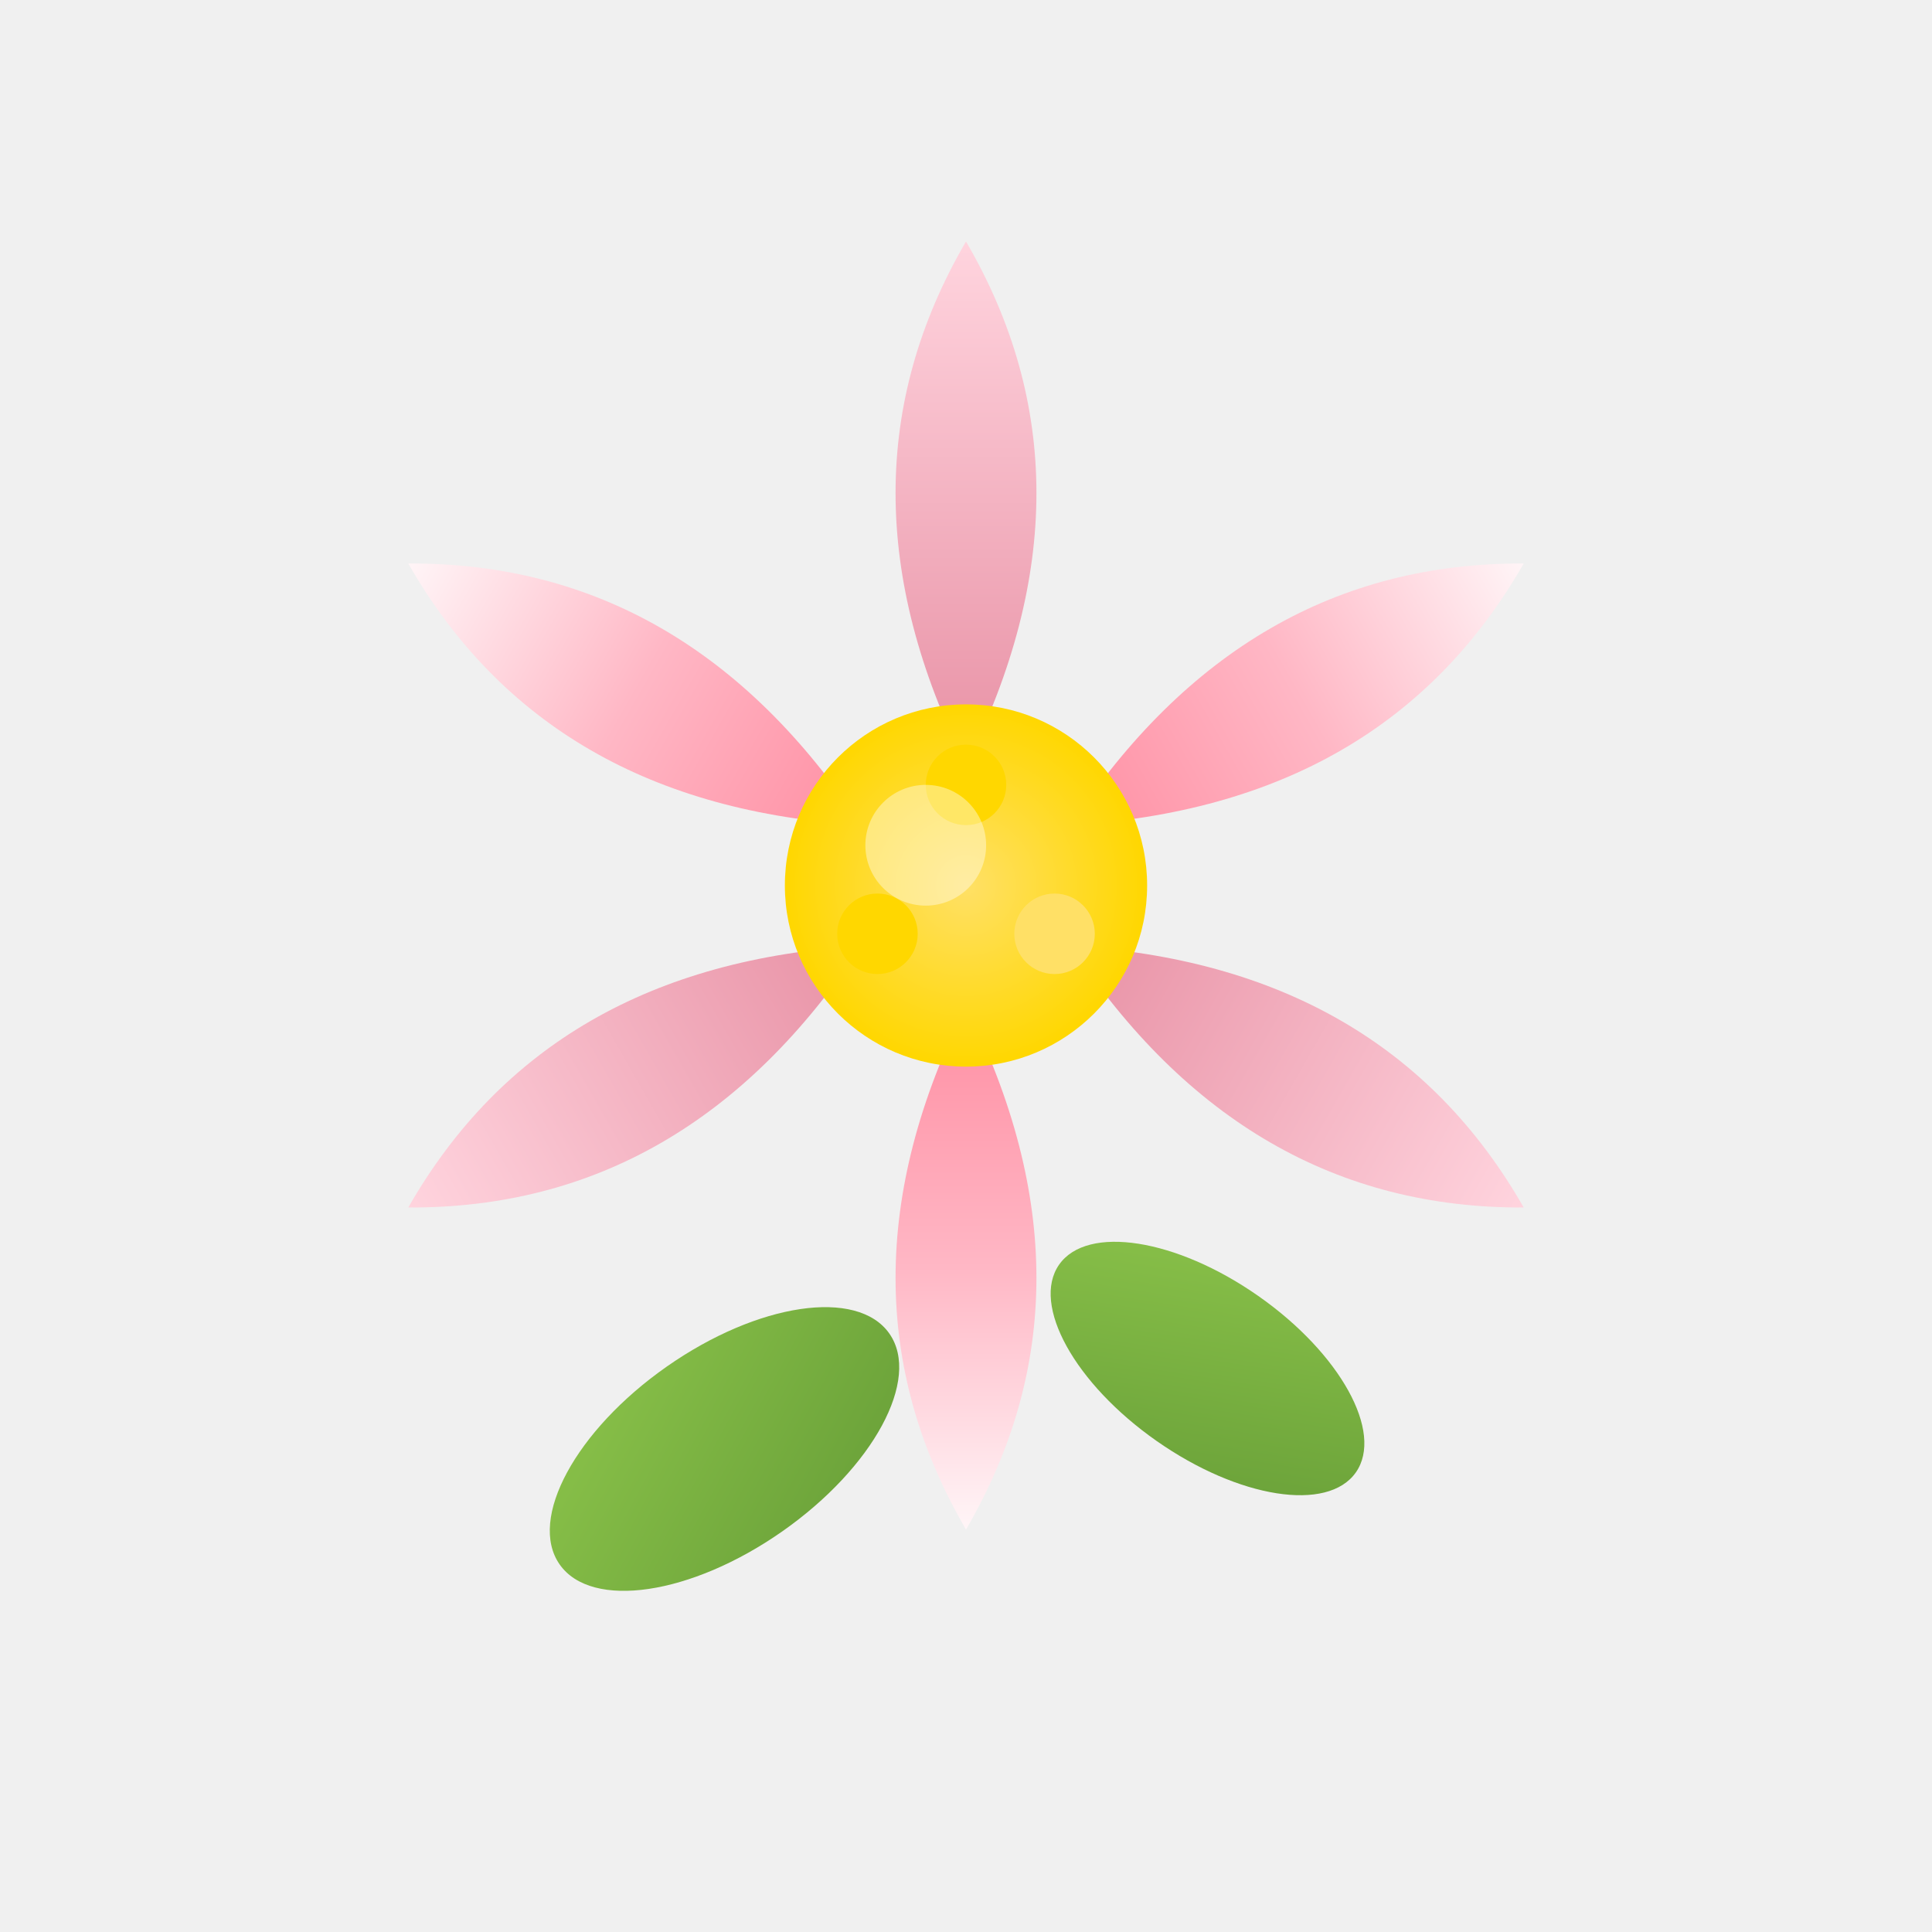
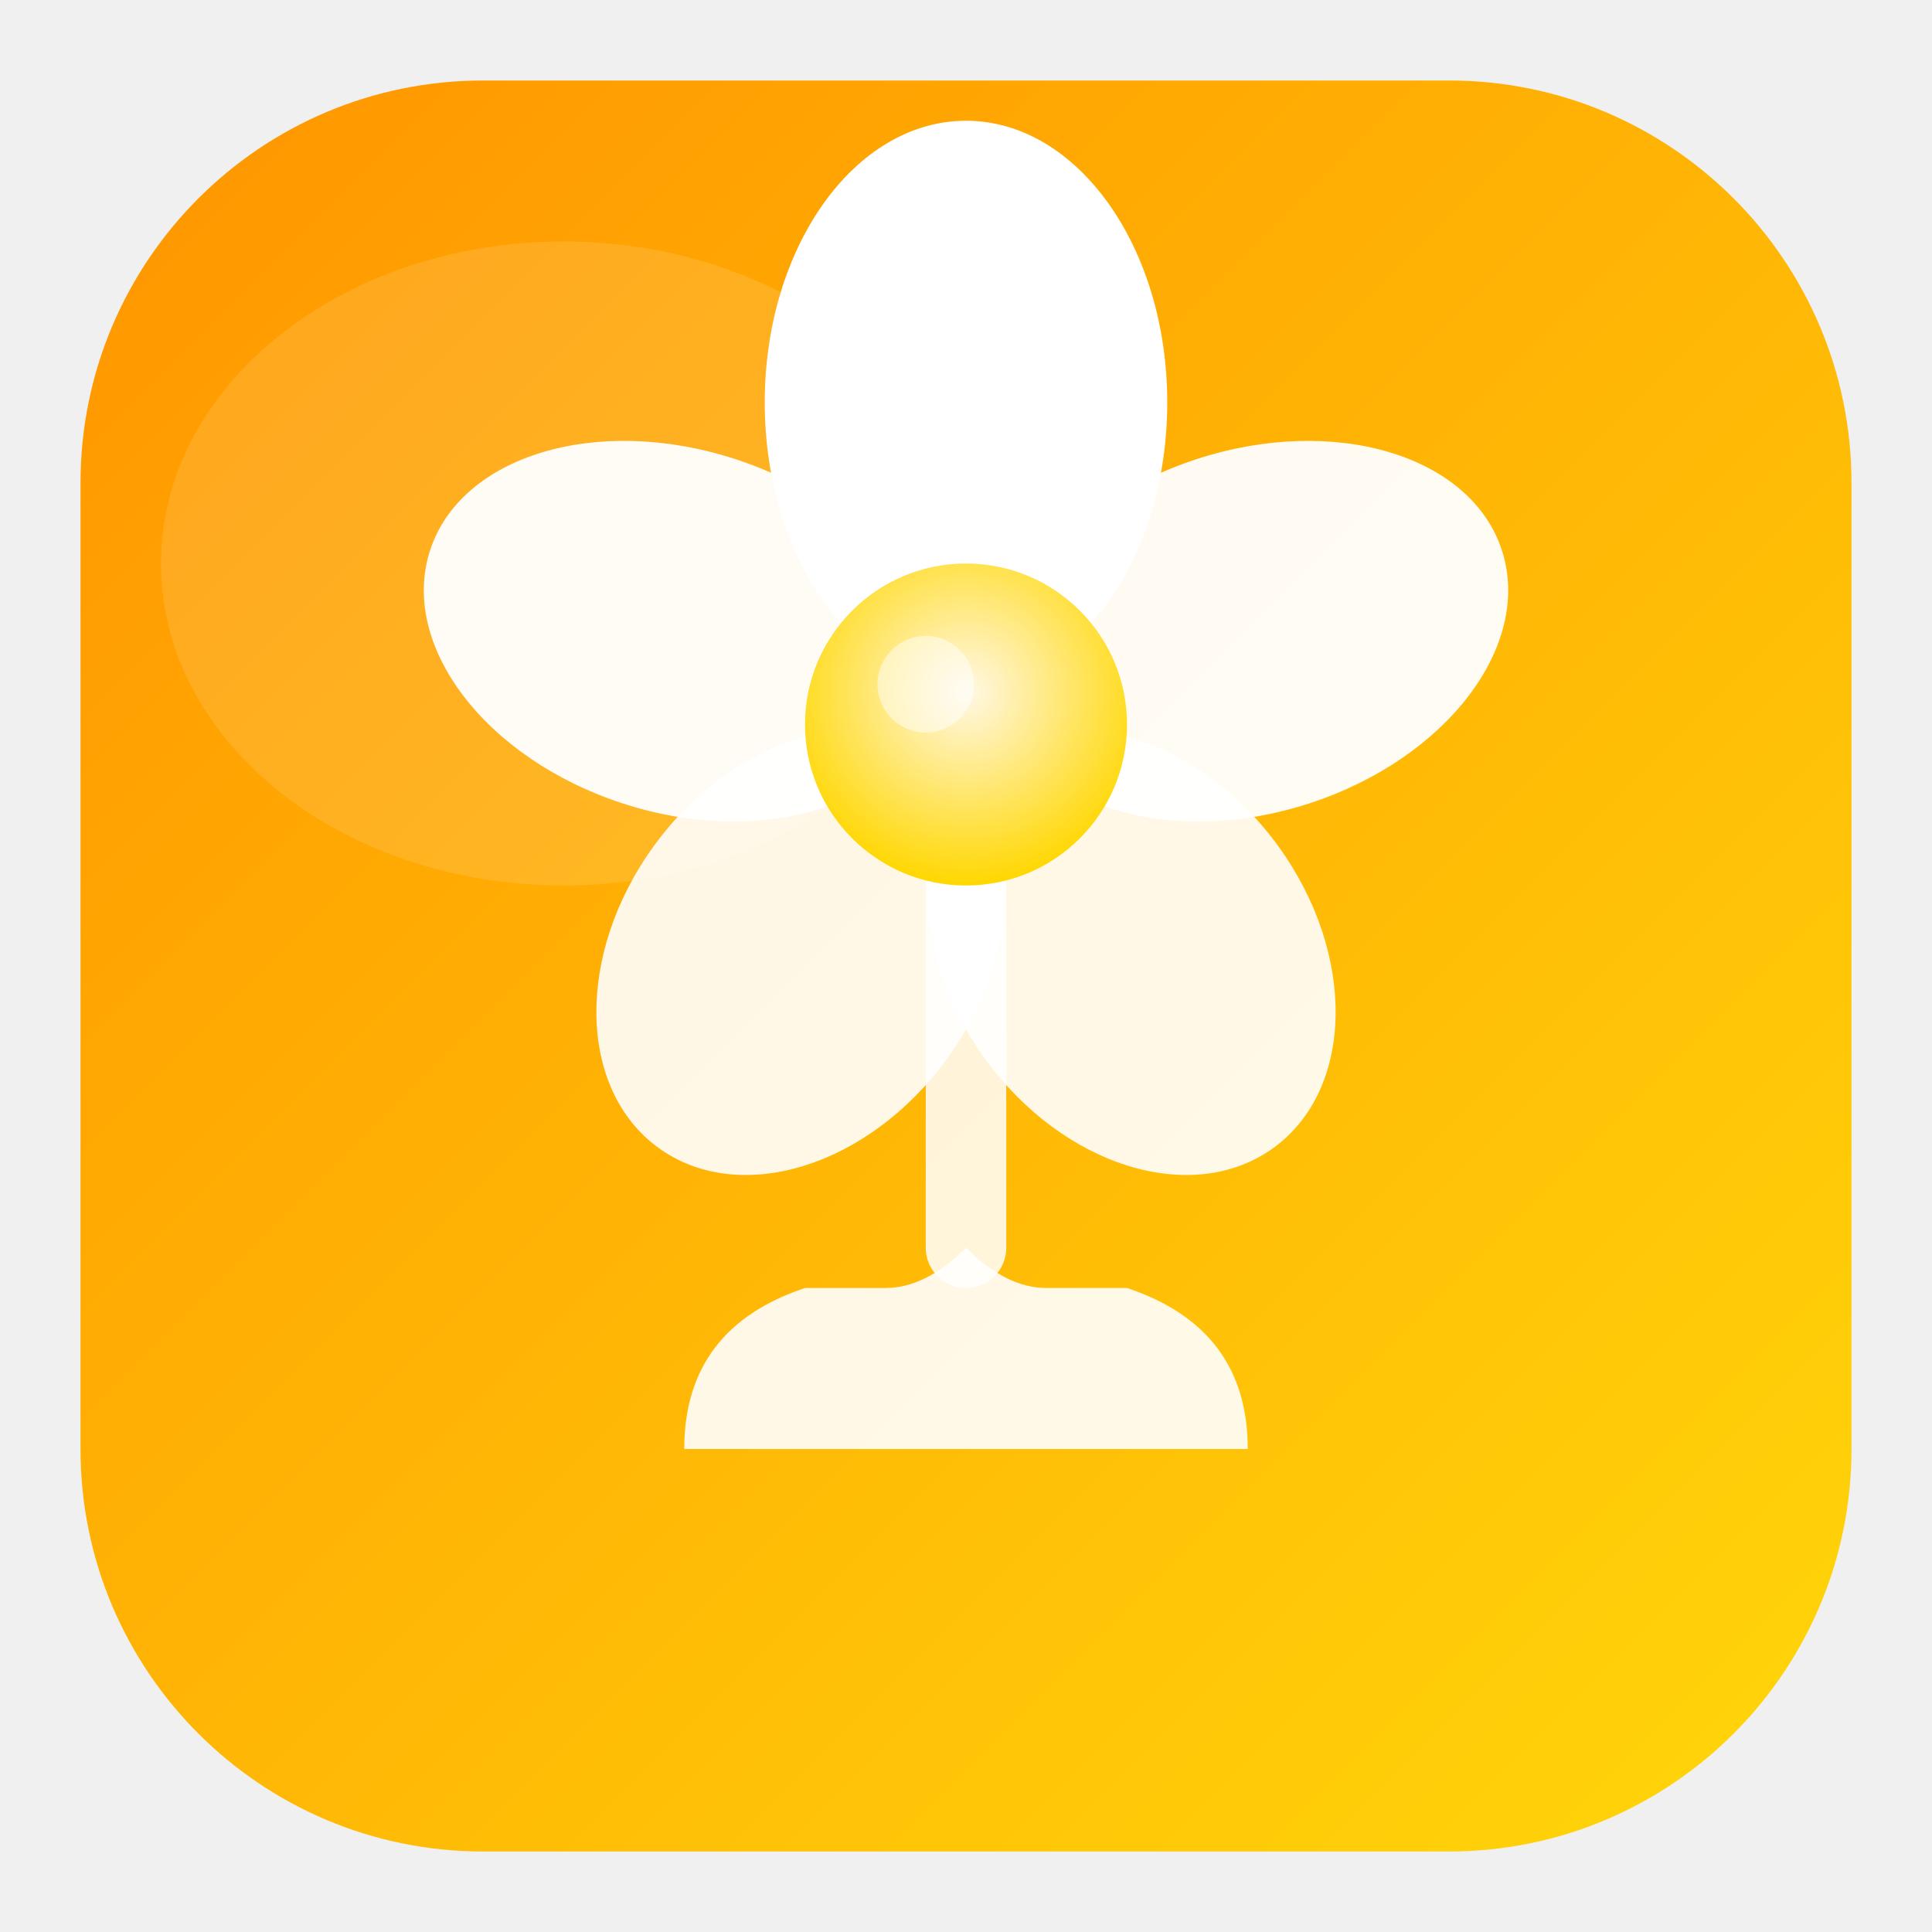
<svg xmlns="http://www.w3.org/2000/svg" viewBox="0 0 48 48">
  <defs>
-     <linearGradient id="petal48" x1="0%" y1="100%" x2="0%" y2="0%">
-       <stop offset="0%" stop-color="#FF8FA3" />
-       <stop offset="50%" stop-color="#FFB7C5" />
-       <stop offset="100%" stop-color="#FFF5F7" />
+     <linearGradient id="bgGradient48" x1="0%" y1="0%" x2="100%" y2="100%">
+       <stop offset="0%" stop-color="#FF9500" />
+       <stop offset="100%" stop-color="#FFD60A" />
    </linearGradient>
-     <linearGradient id="petalAlt48" x1="0%" y1="100%" x2="0%" y2="0%">
-       <stop offset="0%" stop-color="#E891A5" />
-       <stop offset="100%" stop-color="#FFD4DE" />
-     </linearGradient>
-     <radialGradient id="center48" cx="50%" cy="50%" r="50%">
-       <stop offset="0%" stop-color="#FFE066" />
+     <radialGradient id="centerGold48" cx="50%" cy="40%" r="60%">
+       <stop offset="0%" stop-color="#FFF8E7" />
      <stop offset="100%" stop-color="#FFD700" />
    </radialGradient>
-     <linearGradient id="stem48" x1="0%" y1="0%" x2="0%" y2="100%">
-       <stop offset="0%" stop-color="#7CB342" />
-       <stop offset="100%" stop-color="#558B2F" />
-     </linearGradient>
-     <linearGradient id="leaf48" x1="0%" y1="0%" x2="100%" y2="100%">
-       <stop offset="0%" stop-color="#8BC34A" />
-       <stop offset="100%" stop-color="#689F38" />
-     </linearGradient>
  </defs>
-   <path d="M24 30 L24 42" stroke="url(#stem48)" stroke-width="2.5" stroke-linecap="round" />
-   <ellipse cx="18" cy="36" rx="5" ry="2.5" fill="url(#leaf48)" transform="rotate(-35 18 36)" />
-   <ellipse cx="30" cy="34" rx="4.5" ry="2.2" fill="url(#leaf48)" transform="rotate(35 30 34)" />
-   <g transform="translate(24, 22)">
-     <path d="M0 -3 Q-3.5 -10 0 -16 Q3.5 -10 0 -3" fill="url(#petalAlt48)" transform="rotate(0)" />
-     <path d="M0 -3 Q-3.5 -10 0 -16 Q3.5 -10 0 -3" fill="url(#petal48)" transform="rotate(60)" />
-     <path d="M0 -3 Q-3.5 -10 0 -16 Q3.5 -10 0 -3" fill="url(#petalAlt48)" transform="rotate(120)" />
-     <path d="M0 -3 Q-3.5 -10 0 -16 Q3.5 -10 0 -3" fill="url(#petal48)" transform="rotate(180)" />
-     <path d="M0 -3 Q-3.5 -10 0 -16 Q3.5 -10 0 -3" fill="url(#petalAlt48)" transform="rotate(240)" />
-     <path d="M0 -3 Q-3.5 -10 0 -16 Q3.5 -10 0 -3" fill="url(#petal48)" transform="rotate(300)" />
+   <rect x="2" y="2" width="44" height="44" rx="10" ry="10" fill="url(#bgGradient48)" />
+   <ellipse cx="14" cy="14" rx="10" ry="8" fill="white" opacity="0.12" />
+   <path d="M17 36 Q17 33 20 32 L22 32 Q23 32 24 31 Q25 32 26 32 L28 32 Q31 33 31 36 Z" fill="white" opacity="0.9" />
+   <line x1="24" y1="31" x2="24" y2="22" stroke="white" stroke-width="2" stroke-linecap="round" opacity="0.85" />
+   <g transform="translate(24, 18)">
+     <ellipse cx="0" cy="-8" rx="5" ry="7" fill="white" transform="rotate(0)" />
+     <ellipse cx="0" cy="-7.5" rx="4.5" ry="6.5" fill="white" transform="rotate(72)" opacity="0.95" />
+     <ellipse cx="0" cy="-7" rx="4.5" ry="6" fill="white" transform="rotate(144)" opacity="0.9" />
+     <ellipse cx="0" cy="-7" rx="4.5" ry="6" fill="white" transform="rotate(216)" opacity="0.9" />
+     <ellipse cx="0" cy="-7.5" rx="4.5" ry="6.5" fill="white" transform="rotate(288)" opacity="0.95" />
+     <circle cx="0" cy="0" r="4" fill="url(#centerGold48)" />
+     <circle cx="-1" cy="-1" r="1.2" fill="white" opacity="0.5" />
  </g>
-   <circle cx="24" cy="22" r="4.5" fill="url(#center48)" />
-   <g transform="translate(24, 22)">
-     <circle cx="0" cy="-2.5" r="1" fill="#FFD700" />
-     <circle cx="2.2" cy="1.2" r="1" fill="#FFE066" />
-     <circle cx="-2.2" cy="1.2" r="1" fill="#FFD700" />
-   </g>
-   <circle cx="23" cy="21" r="1.5" fill="white" opacity="0.4" />
</svg>
